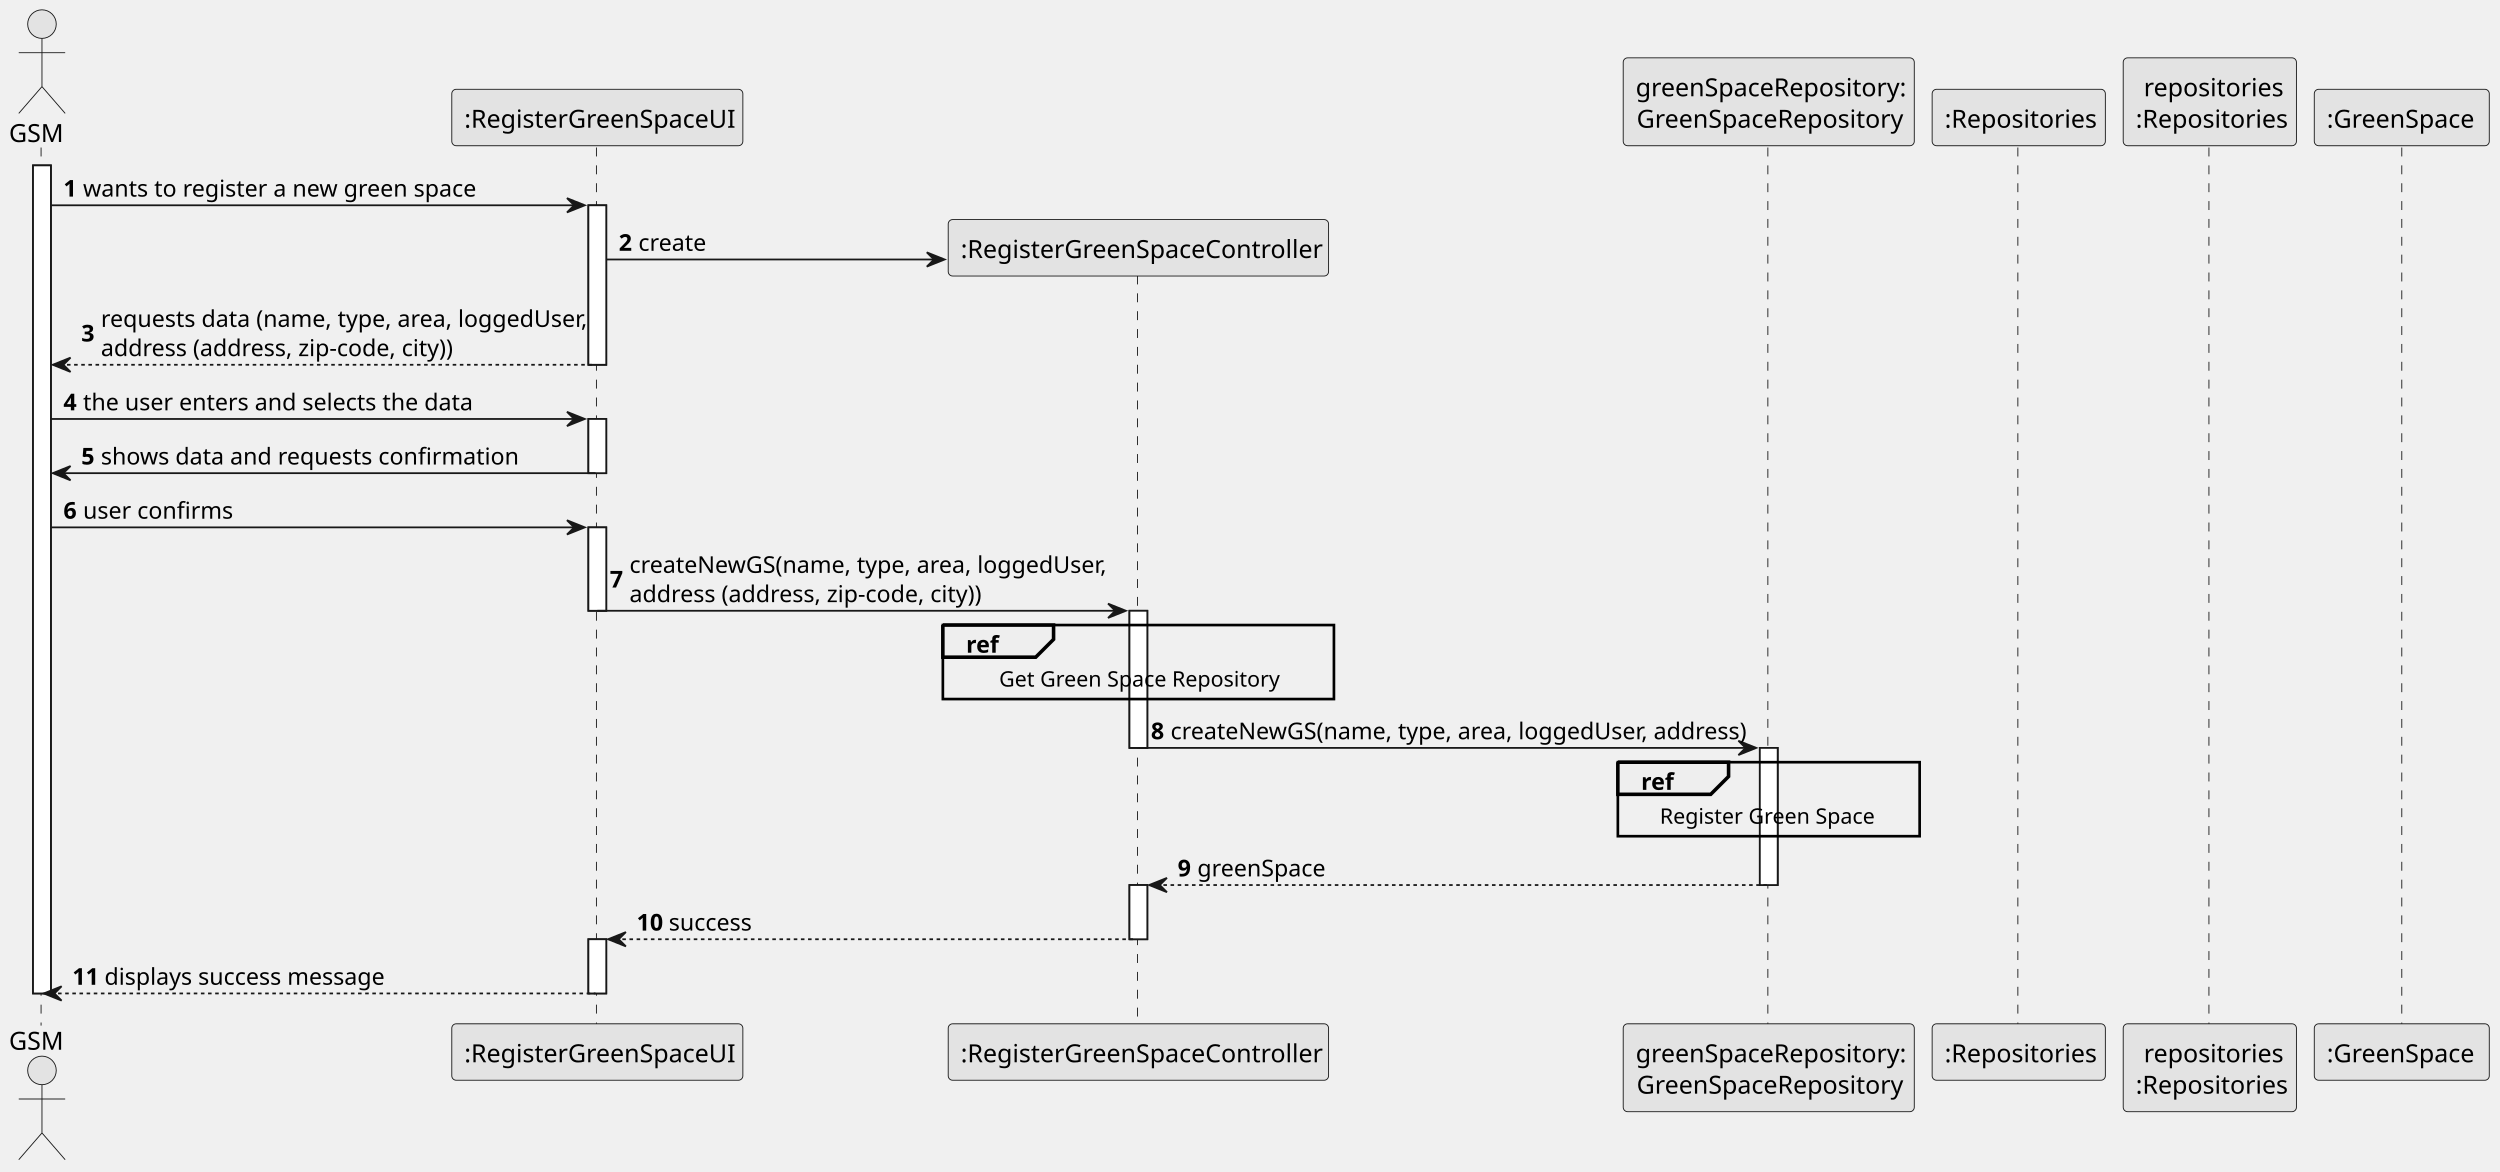
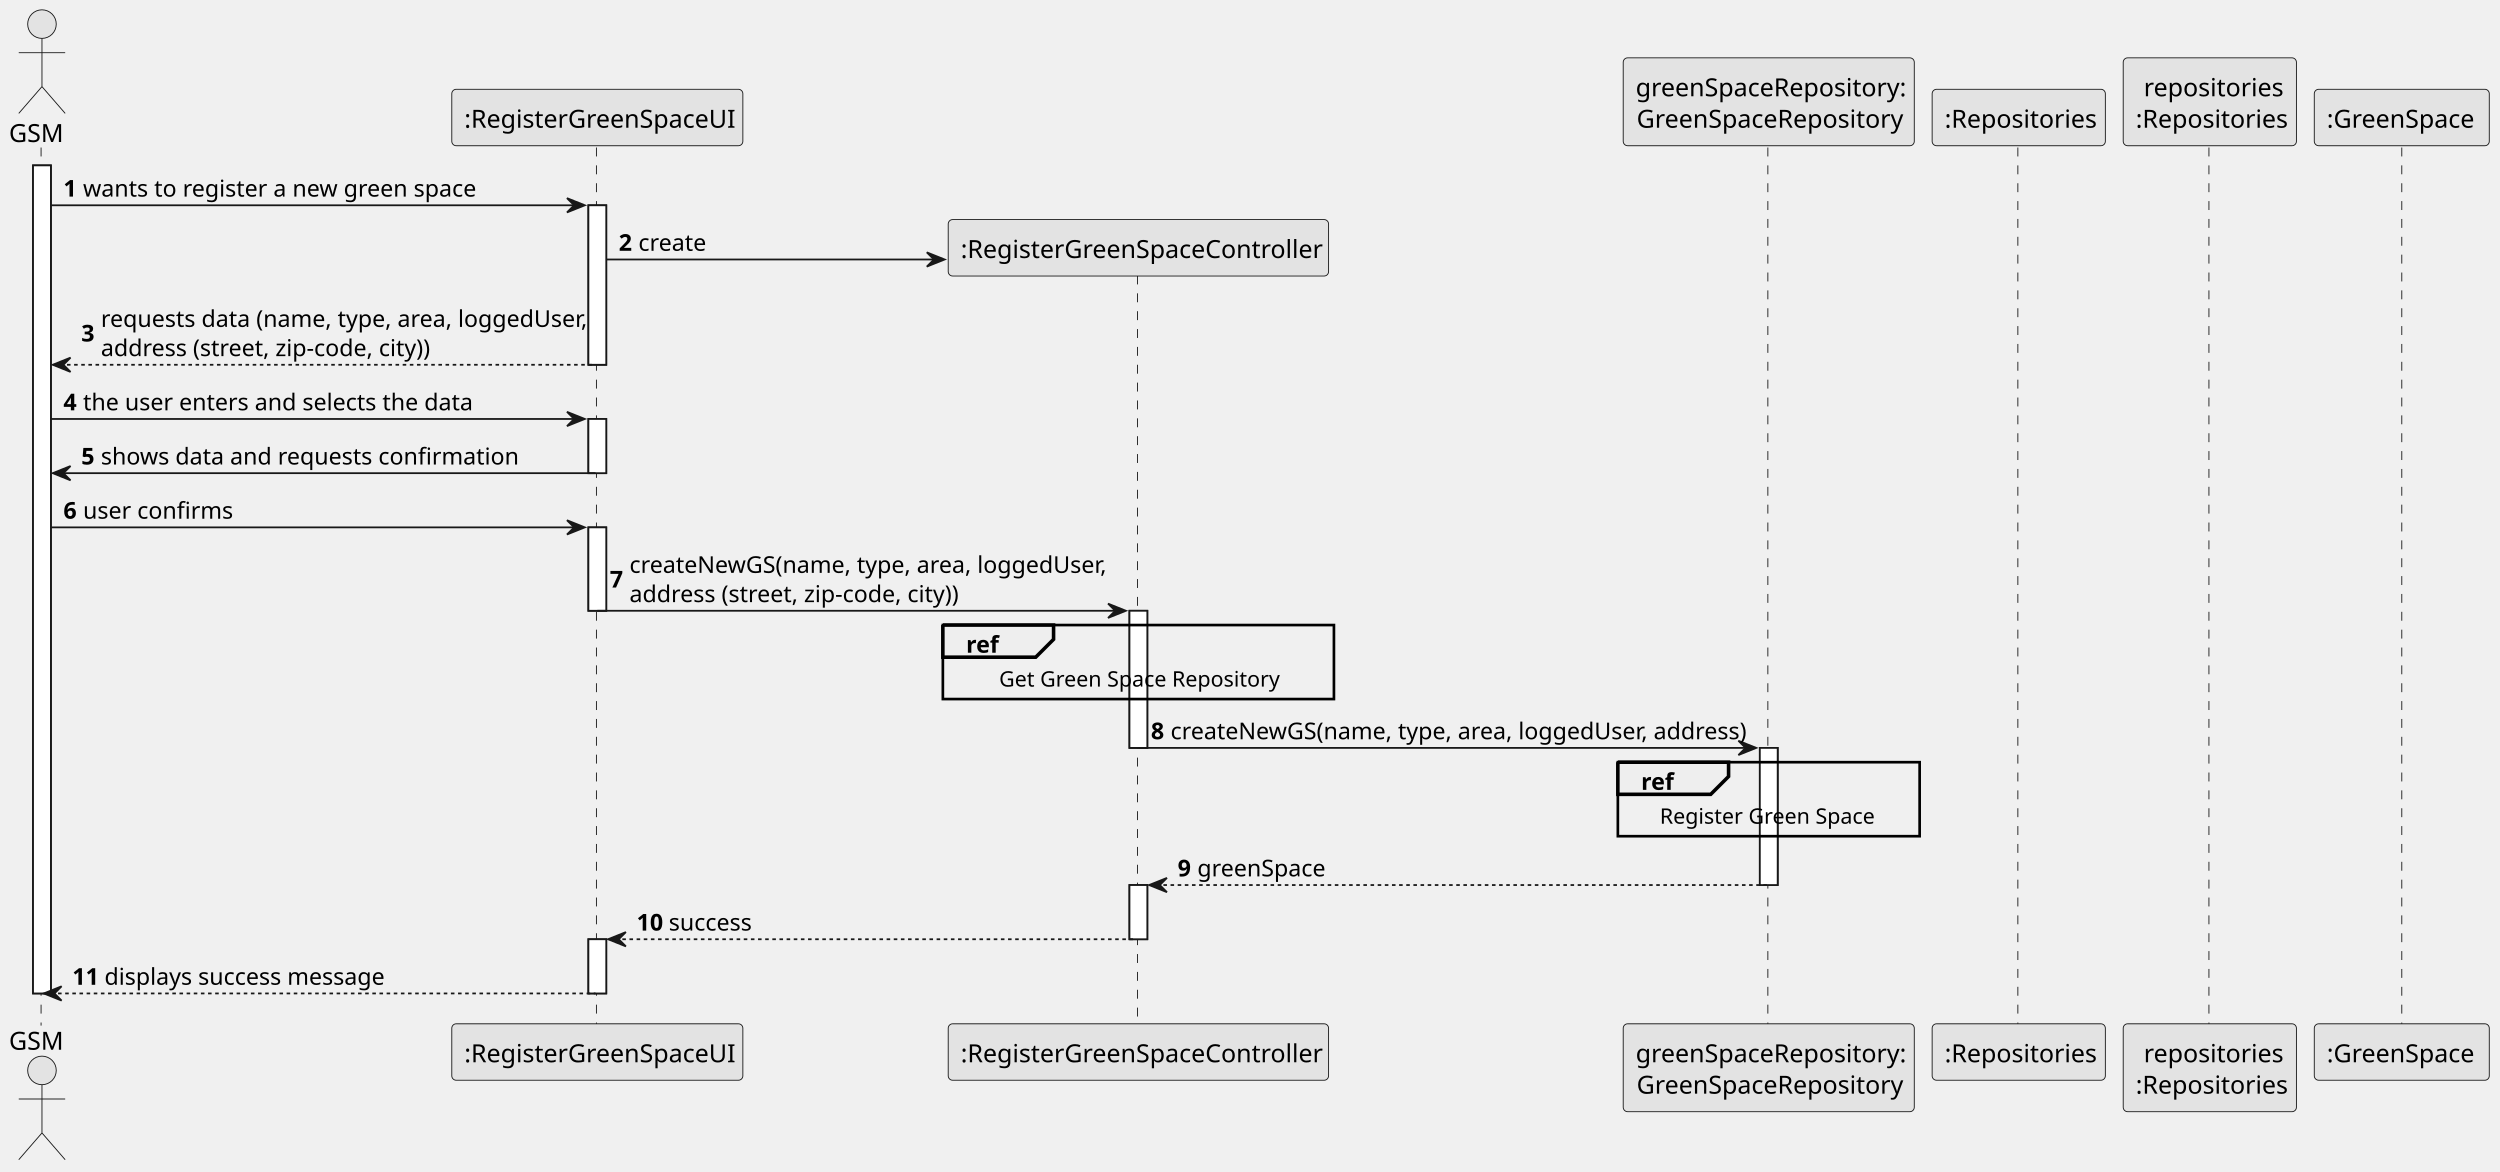
<svg xmlns="http://www.w3.org/2000/svg" contentStyleType="text/css" height="656px" preserveAspectRatio="none" style="width:1400px;height:656px;background:#FFFFFF;" version="1.1" viewBox="0 0 1400 656" width="1400px" zoomAndPan="magnify">
  <defs />
  <g>
    <rect fill="#FFFFFF" height="463.719" style="stroke:#181818;stroke-width:1.0;" width="10" x="18.5" y="92.609" />
    <rect fill="#FFFFFF" height="89.312" style="stroke:#181818;stroke-width:1.0;" width="10" x="329.5" y="114.961" />
    <rect fill="#FFFFFF" height="30.352" style="stroke:#181818;stroke-width:1.0;" width="10" x="329.5" y="234.625" />
    <rect fill="#FFFFFF" height="46.703" style="stroke:#181818;stroke-width:1.0;" width="10" x="329.5" y="295.328" />
    <rect fill="#FFFFFF" height="30.352" style="stroke:#181818;stroke-width:1.0;" width="10" x="329.5" y="525.977" />
    <rect fill="#FFFFFF" height="76.797" style="stroke:#181818;stroke-width:1.0;" width="10" x="632.5" y="342.031" />
    <rect fill="#FFFFFF" height="30.352" style="stroke:#181818;stroke-width:1.0;" width="10" x="632.5" y="495.625" />
    <rect fill="#FFFFFF" height="76.797" style="stroke:#181818;stroke-width:1.0;" width="10" x="985.5" y="418.828" />
    <line style="stroke:#181818;stroke-width:0.5;stroke-dasharray:5.0,5.0;" x1="23" x2="23" y1="82.609" y2="574.328" />
    <line style="stroke:#181818;stroke-width:0.5;stroke-dasharray:5.0,5.0;" x1="334" x2="334" y1="82.609" y2="574.328" />
    <line style="stroke:#181818;stroke-width:0.5;stroke-dasharray:5.0,5.0;" x1="637" x2="637" y1="154.266" y2="574.328" />
    <line style="stroke:#181818;stroke-width:0.5;stroke-dasharray:5.0,5.0;" x1="990" x2="990" y1="82.609" y2="574.328" />
    <line style="stroke:#181818;stroke-width:0.5;stroke-dasharray:5.0,5.0;" x1="1130" x2="1130" y1="82.609" y2="574.328" />
    <line style="stroke:#181818;stroke-width:0.5;stroke-dasharray:5.0,5.0;" x1="1237" x2="1237" y1="82.609" y2="574.328" />
    <line style="stroke:#181818;stroke-width:0.5;stroke-dasharray:5.0,5.0;" x1="1345" x2="1345" y1="82.609" y2="574.328" />
    <text fill="#000000" font-family="sans-serif" font-size="14" lengthAdjust="spacing" textLength="31" x="5" y="79.533">GSM</text>
    <ellipse cx="23.5" cy="13.5" fill="#E3E3E3" rx="8" ry="8" style="stroke:#181818;stroke-width:0.5;" />
    <path d="M23.5,21.5 L23.5,48.5 M10.5,29.5 L36.5,29.5 M23.5,48.5 L10.5,63.5 M23.5,48.5 L36.5,63.5 " fill="none" style="stroke:#181818;stroke-width:0.5;" />
    <text fill="#000000" font-family="sans-serif" font-size="14" lengthAdjust="spacing" textLength="31" x="5" y="587.861">GSM</text>
    <ellipse cx="23.5" cy="599.438" fill="#E3E3E3" rx="8" ry="8" style="stroke:#181818;stroke-width:0.5;" />
    <path d="M23.5,607.438 L23.5,634.438 M10.5,615.438 L36.5,615.438 M23.5,634.438 L10.5,649.438 M23.5,634.438 L36.5,649.438 " fill="none" style="stroke:#181818;stroke-width:0.5;" />
    <rect fill="#E3E3E3" height="31.609" rx="2.5" ry="2.5" style="stroke:#181818;stroke-width:0.5;" width="163" x="253" y="50" />
    <text fill="#000000" font-family="sans-serif" font-size="14" lengthAdjust="spacing" textLength="149" x="260" y="71.533">:RegisterGreenSpaceUI</text>
    <rect fill="#E3E3E3" height="31.609" rx="2.5" ry="2.5" style="stroke:#181818;stroke-width:0.5;" width="163" x="253" y="573.328" />
    <text fill="#000000" font-family="sans-serif" font-size="14" lengthAdjust="spacing" textLength="149" x="260" y="594.861">:RegisterGreenSpaceUI</text>
    <rect fill="#E3E3E3" height="31.609" rx="2.5" ry="2.5" style="stroke:#181818;stroke-width:0.5;" width="213" x="531" y="573.328" />
    <text fill="#000000" font-family="sans-serif" font-size="14" lengthAdjust="spacing" textLength="199" x="538" y="594.861">:RegisterGreenSpaceController</text>
    <rect fill="#E3E3E3" height="49.219" rx="2.5" ry="2.5" style="stroke:#181818;stroke-width:0.5;" width="163" x="909" y="32.391" />
    <text fill="#000000" font-family="sans-serif" font-size="14" lengthAdjust="spacing" textLength="149" x="916" y="53.924">greenSpaceRepository:</text>
    <text fill="#000000" font-family="sans-serif" font-size="14" lengthAdjust="spacing" textLength="148" x="916.5" y="71.533">GreenSpaceRepository</text>
    <rect fill="#E3E3E3" height="49.219" rx="2.5" ry="2.5" style="stroke:#181818;stroke-width:0.5;" width="163" x="909" y="573.328" />
    <text fill="#000000" font-family="sans-serif" font-size="14" lengthAdjust="spacing" textLength="149" x="916" y="594.861">greenSpaceRepository:</text>
    <text fill="#000000" font-family="sans-serif" font-size="14" lengthAdjust="spacing" textLength="148" x="916.5" y="612.471">GreenSpaceRepository</text>
    <rect fill="#E3E3E3" height="31.609" rx="2.5" ry="2.5" style="stroke:#181818;stroke-width:0.5;" width="97" x="1082" y="50" />
    <text fill="#000000" font-family="sans-serif" font-size="14" lengthAdjust="spacing" textLength="83" x="1089" y="71.533">:Repositories</text>
    <rect fill="#E3E3E3" height="31.609" rx="2.5" ry="2.5" style="stroke:#181818;stroke-width:0.5;" width="97" x="1082" y="573.328" />
    <text fill="#000000" font-family="sans-serif" font-size="14" lengthAdjust="spacing" textLength="83" x="1089" y="594.861">:Repositories</text>
    <rect fill="#E3E3E3" height="49.219" rx="2.5" ry="2.5" style="stroke:#181818;stroke-width:0.5;" width="97" x="1189" y="32.391" />
    <text fill="#000000" font-family="sans-serif" font-size="14" lengthAdjust="spacing" textLength="74" x="1200.5" y="53.924">repositories</text>
    <text fill="#000000" font-family="sans-serif" font-size="14" lengthAdjust="spacing" textLength="83" x="1196" y="71.533">:Repositories</text>
    <rect fill="#E3E3E3" height="49.219" rx="2.5" ry="2.5" style="stroke:#181818;stroke-width:0.5;" width="97" x="1189" y="573.328" />
    <text fill="#000000" font-family="sans-serif" font-size="14" lengthAdjust="spacing" textLength="74" x="1200.5" y="594.861">repositories</text>
    <text fill="#000000" font-family="sans-serif" font-size="14" lengthAdjust="spacing" textLength="83" x="1196" y="612.471">:Repositories</text>
    <rect fill="#E3E3E3" height="31.609" rx="2.5" ry="2.5" style="stroke:#181818;stroke-width:0.5;" width="98" x="1296" y="50" />
    <text fill="#000000" font-family="sans-serif" font-size="14" lengthAdjust="spacing" textLength="84" x="1303" y="71.533">:GreenSpace</text>
    <rect fill="#E3E3E3" height="31.609" rx="2.5" ry="2.5" style="stroke:#181818;stroke-width:0.5;" width="98" x="1296" y="573.328" />
    <text fill="#000000" font-family="sans-serif" font-size="14" lengthAdjust="spacing" textLength="84" x="1303" y="594.861">:GreenSpace</text>
    <rect fill="#FFFFFF" height="463.719" style="stroke:#181818;stroke-width:1.0;" width="10" x="18.5" y="92.609" />
    <rect fill="#FFFFFF" height="89.312" style="stroke:#181818;stroke-width:1.0;" width="10" x="329.5" y="114.961" />
    <rect fill="#FFFFFF" height="30.352" style="stroke:#181818;stroke-width:1.0;" width="10" x="329.5" y="234.625" />
    <rect fill="#FFFFFF" height="46.703" style="stroke:#181818;stroke-width:1.0;" width="10" x="329.5" y="295.328" />
    <rect fill="#FFFFFF" height="30.352" style="stroke:#181818;stroke-width:1.0;" width="10" x="329.5" y="525.977" />
    <rect fill="#FFFFFF" height="76.797" style="stroke:#181818;stroke-width:1.0;" width="10" x="632.5" y="342.031" />
    <rect fill="#FFFFFF" height="30.352" style="stroke:#181818;stroke-width:1.0;" width="10" x="632.5" y="495.625" />
    <rect fill="#FFFFFF" height="76.797" style="stroke:#181818;stroke-width:1.0;" width="10" x="985.5" y="418.828" />
    <polygon fill="#181818" points="317.5,110.961,327.5,114.961,317.5,118.961,321.5,114.961" style="stroke:#181818;stroke-width:1.0;" />
    <line style="stroke:#181818;stroke-width:1.0;" x1="28.5" x2="323.5" y1="114.961" y2="114.961" />
    <text fill="#000000" font-family="sans-serif" font-size="13" font-weight="bold" lengthAdjust="spacing" textLength="7" x="35.5" y="110.105">1</text>
    <text fill="#000000" font-family="sans-serif" font-size="13" lengthAdjust="spacing" textLength="209" x="46.5" y="110.105">wants to register a new green space</text>
    <polygon fill="#181818" points="519,141.312,529,145.312,519,149.312,523,145.312" style="stroke:#181818;stroke-width:1.0;" />
    <line style="stroke:#181818;stroke-width:1.0;" x1="339.5" x2="525" y1="145.312" y2="145.312" />
    <text fill="#000000" font-family="sans-serif" font-size="13" font-weight="bold" lengthAdjust="spacing" textLength="7" x="346.5" y="140.456">2</text>
    <text fill="#000000" font-family="sans-serif" font-size="13" lengthAdjust="spacing" textLength="36" x="357.5" y="140.456">create</text>
    <rect fill="#E3E3E3" height="31.609" rx="2.5" ry="2.5" style="stroke:#181818;stroke-width:0.5;" width="213" x="531" y="122.961" />
    <text fill="#000000" font-family="sans-serif" font-size="14" lengthAdjust="spacing" textLength="199" x="538" y="144.494">:RegisterGreenSpaceController</text>
    <polygon fill="#181818" points="39.5,200.273,29.5,204.273,39.5,208.273,35.5,204.273" style="stroke:#181818;stroke-width:1.0;" />
    <line style="stroke:#181818;stroke-width:1.0;stroke-dasharray:2.0,2.0;" x1="33.5" x2="333.5" y1="204.273" y2="204.273" />
    <text fill="#000000" font-family="sans-serif" font-size="13" font-weight="bold" lengthAdjust="spacing" textLength="7" x="45.5" y="191.241">3</text>
    <text fill="#000000" font-family="sans-serif" font-size="13" lengthAdjust="spacing" textLength="262" x="56.5" y="183.065">requests data (name, type, area, loggedUser,</text>
-     <text fill="#000000" font-family="sans-serif" font-size="13" lengthAdjust="spacing" textLength="194" x="56.5" y="199.417">address (address, zip-code, city))</text>
+     <text fill="#000000" font-family="sans-serif" font-size="13" lengthAdjust="spacing" textLength="181" x="56.5" y="199.417">address (street, zip-code, city))</text>
    <polygon fill="#181818" points="317.5,230.625,327.5,234.625,317.5,238.625,321.5,234.625" style="stroke:#181818;stroke-width:1.0;" />
    <line style="stroke:#181818;stroke-width:1.0;" x1="28.5" x2="323.5" y1="234.625" y2="234.625" />
    <text fill="#000000" font-family="sans-serif" font-size="13" font-weight="bold" lengthAdjust="spacing" textLength="7" x="35.5" y="229.769">4</text>
    <text fill="#000000" font-family="sans-serif" font-size="13" lengthAdjust="spacing" textLength="209" x="46.5" y="229.769">the user enters and selects the data</text>
    <polygon fill="#181818" points="39.5,260.977,29.5,264.977,39.5,268.977,35.5,264.977" style="stroke:#181818;stroke-width:1.0;" />
    <line style="stroke:#181818;stroke-width:1.0;" x1="33.5" x2="333.5" y1="264.977" y2="264.977" />
    <text fill="#000000" font-family="sans-serif" font-size="13" font-weight="bold" lengthAdjust="spacing" textLength="7" x="45.5" y="260.12">5</text>
    <text fill="#000000" font-family="sans-serif" font-size="13" lengthAdjust="spacing" textLength="219" x="56.5" y="260.12">shows data and requests confirmation</text>
    <polygon fill="#181818" points="317.5,291.328,327.5,295.328,317.5,299.328,321.5,295.328" style="stroke:#181818;stroke-width:1.0;" />
    <line style="stroke:#181818;stroke-width:1.0;" x1="28.5" x2="323.5" y1="295.328" y2="295.328" />
    <text fill="#000000" font-family="sans-serif" font-size="13" font-weight="bold" lengthAdjust="spacing" textLength="7" x="35.5" y="290.472">6</text>
    <text fill="#000000" font-family="sans-serif" font-size="13" lengthAdjust="spacing" textLength="78" x="46.5" y="290.472">user confirms</text>
    <polygon fill="#181818" points="620.5,338.031,630.5,342.031,620.5,346.031,624.5,342.031" style="stroke:#181818;stroke-width:1.0;" />
    <line style="stroke:#181818;stroke-width:1.0;" x1="334.5" x2="626.5" y1="342.031" y2="342.031" />
    <text fill="#000000" font-family="sans-serif" font-size="13" font-weight="bold" lengthAdjust="spacing" textLength="7" x="341.5" y="328.999">7</text>
    <text fill="#000000" font-family="sans-serif" font-size="13" lengthAdjust="spacing" textLength="259" x="352.5" y="320.823">createNewGS(name, type, area, loggedUser,</text>
-     <text fill="#000000" font-family="sans-serif" font-size="13" lengthAdjust="spacing" textLength="194" x="352.5" y="337.175">address (address, zip-code, city))</text>
+     <text fill="#000000" font-family="sans-serif" font-size="13" lengthAdjust="spacing" textLength="181" x="352.5" y="337.175">address (street, zip-code, city))</text>
    <rect fill="none" height="41.445" style="stroke:#000000;stroke-width:1.5;" width="219" x="528" y="350.031" />
    <path d="M528,350.031 L590,350.031 L590,358.031 L580,368.031 L528,368.031 L528,350.031 " fill="#EEEEEE" style="stroke:#000000;stroke-width:2.0;" />
    <text fill="#000000" font-family="sans-serif" font-size="13" font-weight="bold" lengthAdjust="spacing" textLength="17" x="541" y="365.526">ref</text>
    <text fill="#000000" font-family="sans-serif" font-size="12" lengthAdjust="spacing" textLength="156" x="559.5" y="384.488">Get Green Space Repository</text>
    <polygon fill="#181818" points="973.5,414.828,983.5,418.828,973.5,422.828,977.5,418.828" style="stroke:#181818;stroke-width:1.0;" />
    <line style="stroke:#181818;stroke-width:1.0;" x1="637.5" x2="979.5" y1="418.828" y2="418.828" />
    <text fill="#000000" font-family="sans-serif" font-size="13" font-weight="bold" lengthAdjust="spacing" textLength="7" x="644.5" y="413.972">8</text>
    <text fill="#000000" font-family="sans-serif" font-size="13" lengthAdjust="spacing" textLength="313" x="655.5" y="413.972">createNewGS(name, type, area, loggedUser, address)</text>
    <rect fill="none" height="41.445" style="stroke:#000000;stroke-width:1.5;" width="169" x="906" y="426.828" />
    <path d="M906,426.828 L968,426.828 L968,434.828 L958,444.828 L906,444.828 L906,426.828 " fill="#EEEEEE" style="stroke:#000000;stroke-width:2.0;" />
    <text fill="#000000" font-family="sans-serif" font-size="13" font-weight="bold" lengthAdjust="spacing" textLength="17" x="919" y="442.323">ref</text>
    <text fill="#000000" font-family="sans-serif" font-size="12" lengthAdjust="spacing" textLength="122" x="929.5" y="461.285">Register Green Space</text>
    <polygon fill="#181818" points="653.5,491.625,643.5,495.625,653.5,499.625,649.5,495.625" style="stroke:#181818;stroke-width:1.0;" />
    <line style="stroke:#181818;stroke-width:1.0;stroke-dasharray:2.0,2.0;" x1="647.5" x2="989.5" y1="495.625" y2="495.625" />
    <text fill="#000000" font-family="sans-serif" font-size="13" font-weight="bold" lengthAdjust="spacing" textLength="7" x="659.5" y="490.769">9</text>
    <text fill="#000000" font-family="sans-serif" font-size="13" lengthAdjust="spacing" textLength="69" x="670.5" y="490.769">greenSpace</text>
    <polygon fill="#181818" points="350.5,521.977,340.5,525.977,350.5,529.977,346.5,525.977" style="stroke:#181818;stroke-width:1.0;" />
    <line style="stroke:#181818;stroke-width:1.0;stroke-dasharray:2.0,2.0;" x1="344.5" x2="636.5" y1="525.977" y2="525.977" />
    <text fill="#000000" font-family="sans-serif" font-size="13" font-weight="bold" lengthAdjust="spacing" textLength="14" x="356.5" y="521.12">10</text>
    <text fill="#000000" font-family="sans-serif" font-size="13" lengthAdjust="spacing" textLength="49" x="374.5" y="521.12">success</text>
    <polygon fill="#181818" points="34.5,552.328,24.5,556.328,34.5,560.328,30.5,556.328" style="stroke:#181818;stroke-width:1.0;" />
    <line style="stroke:#181818;stroke-width:1.0;stroke-dasharray:2.0,2.0;" x1="28.5" x2="333.5" y1="556.328" y2="556.328" />
    <text fill="#000000" font-family="sans-serif" font-size="13" font-weight="bold" lengthAdjust="spacing" textLength="14" x="40.5" y="551.472">11</text>
    <text fill="#000000" font-family="sans-serif" font-size="13" lengthAdjust="spacing" textLength="158" x="58.5" y="551.472">displays success message</text>
  </g>
</svg>
